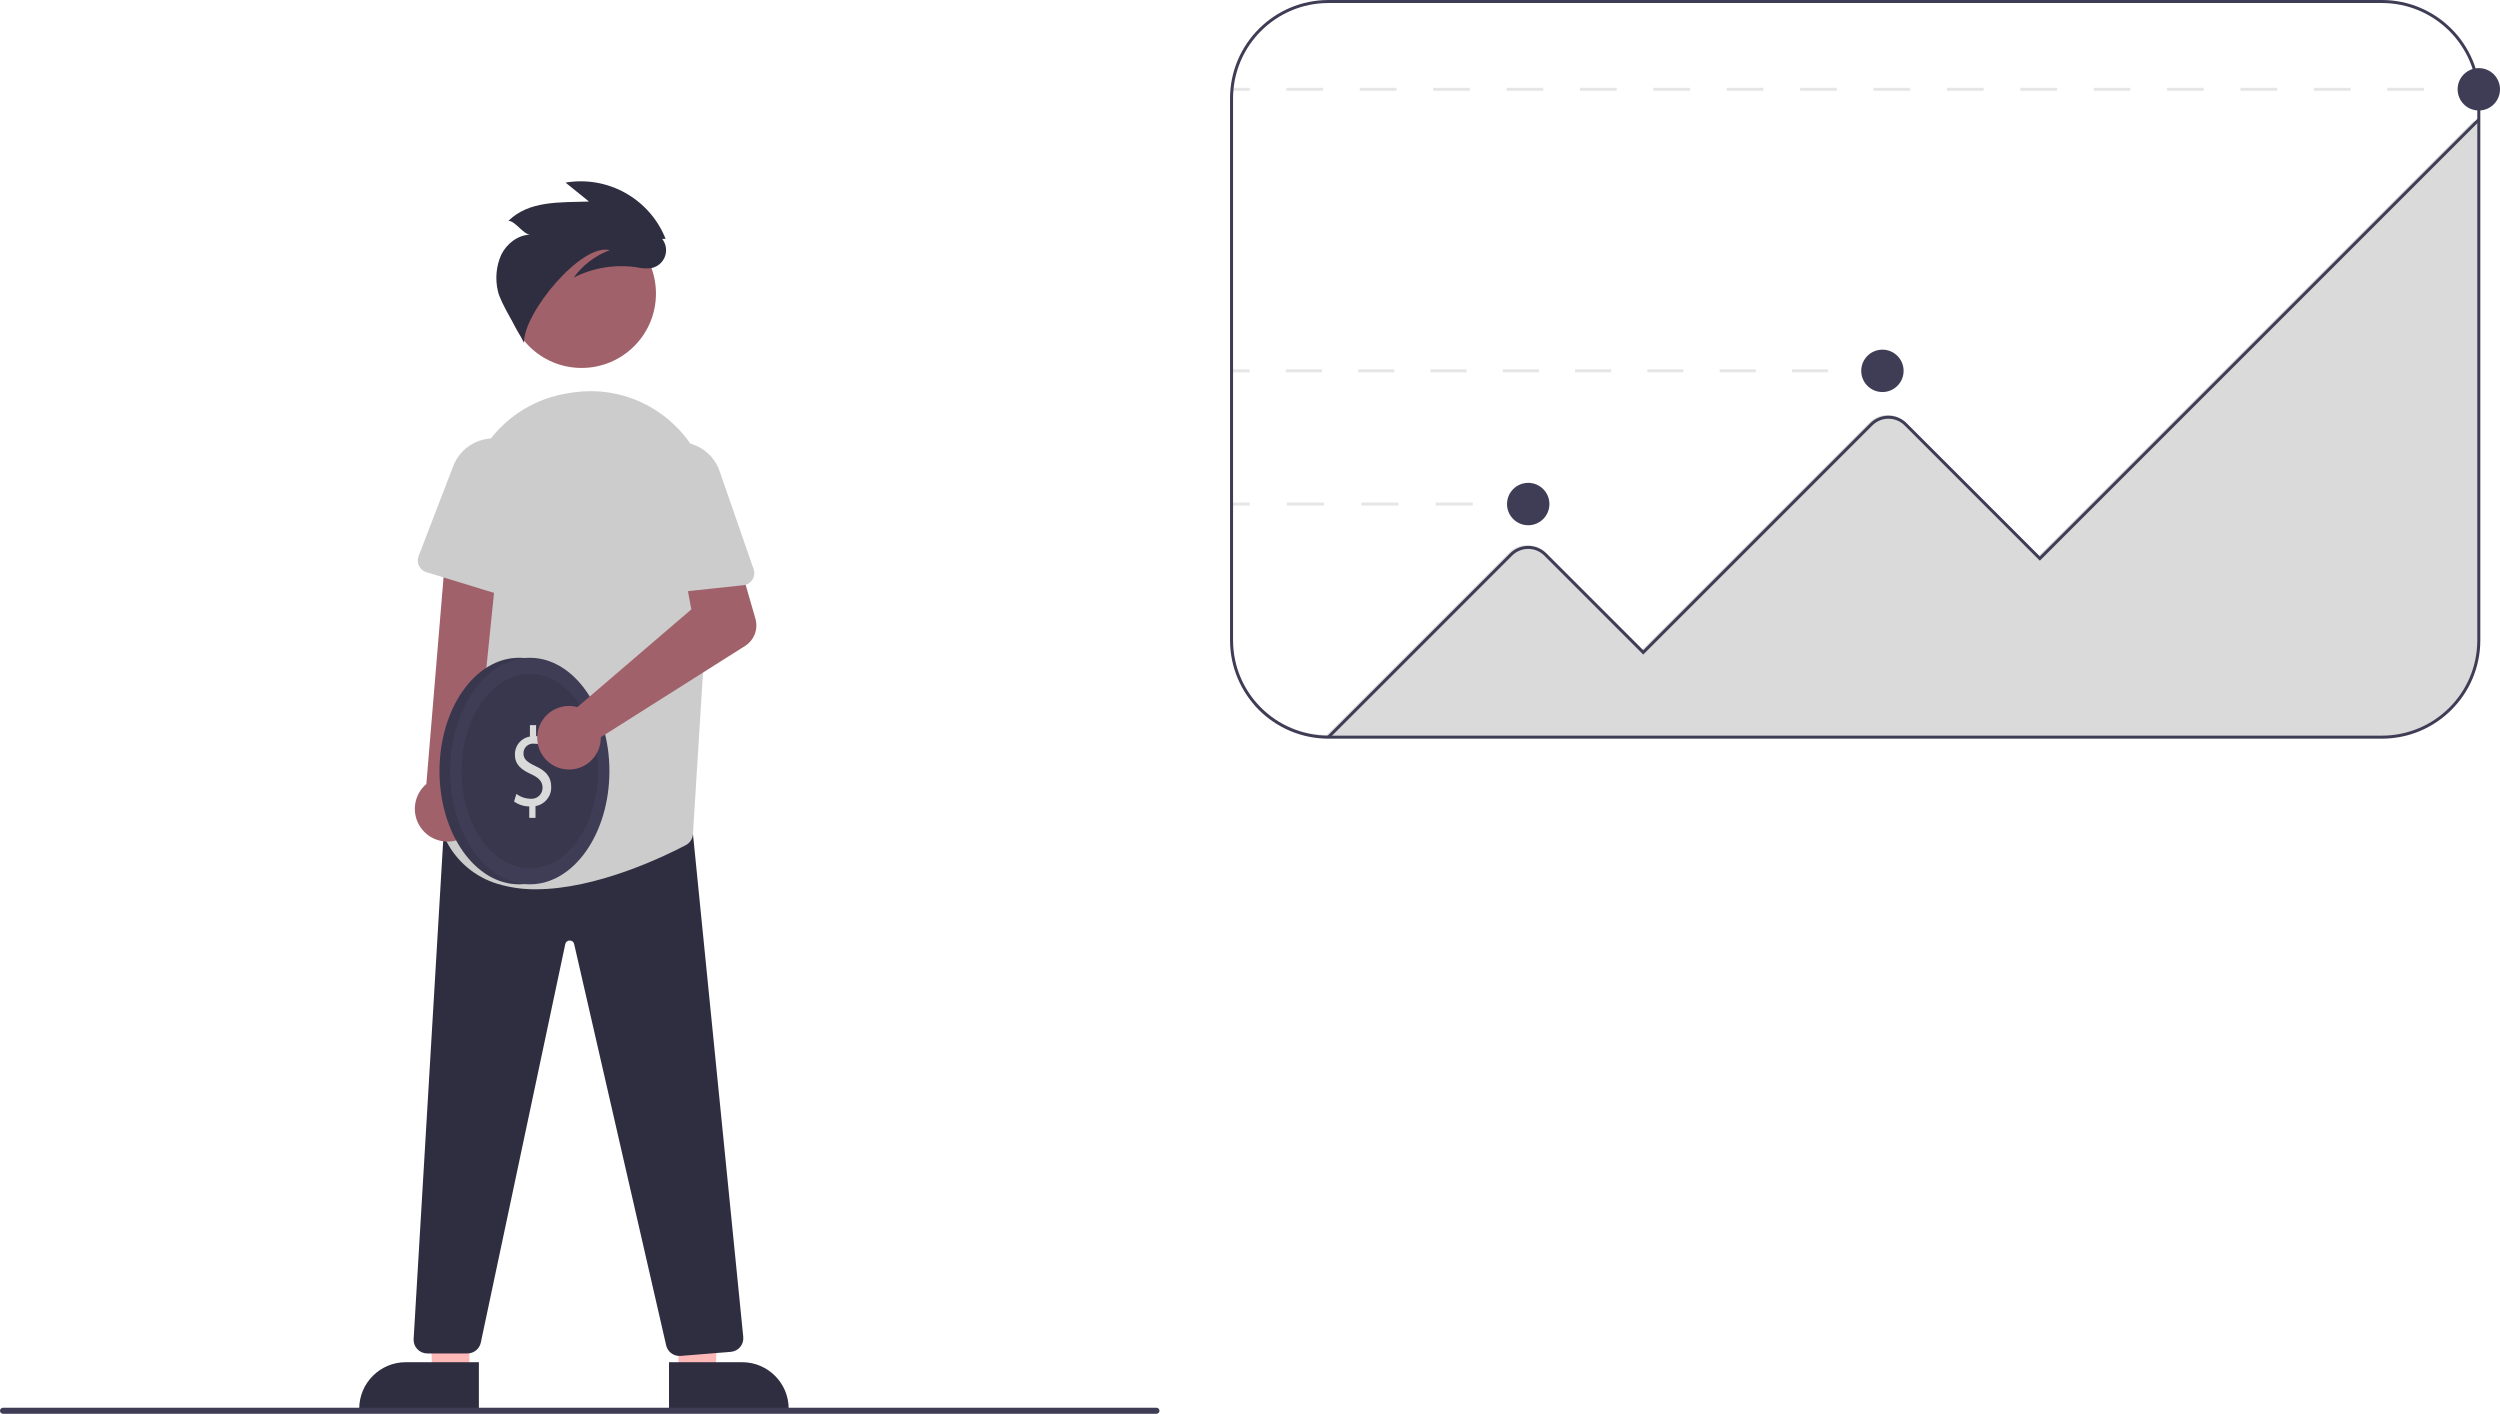
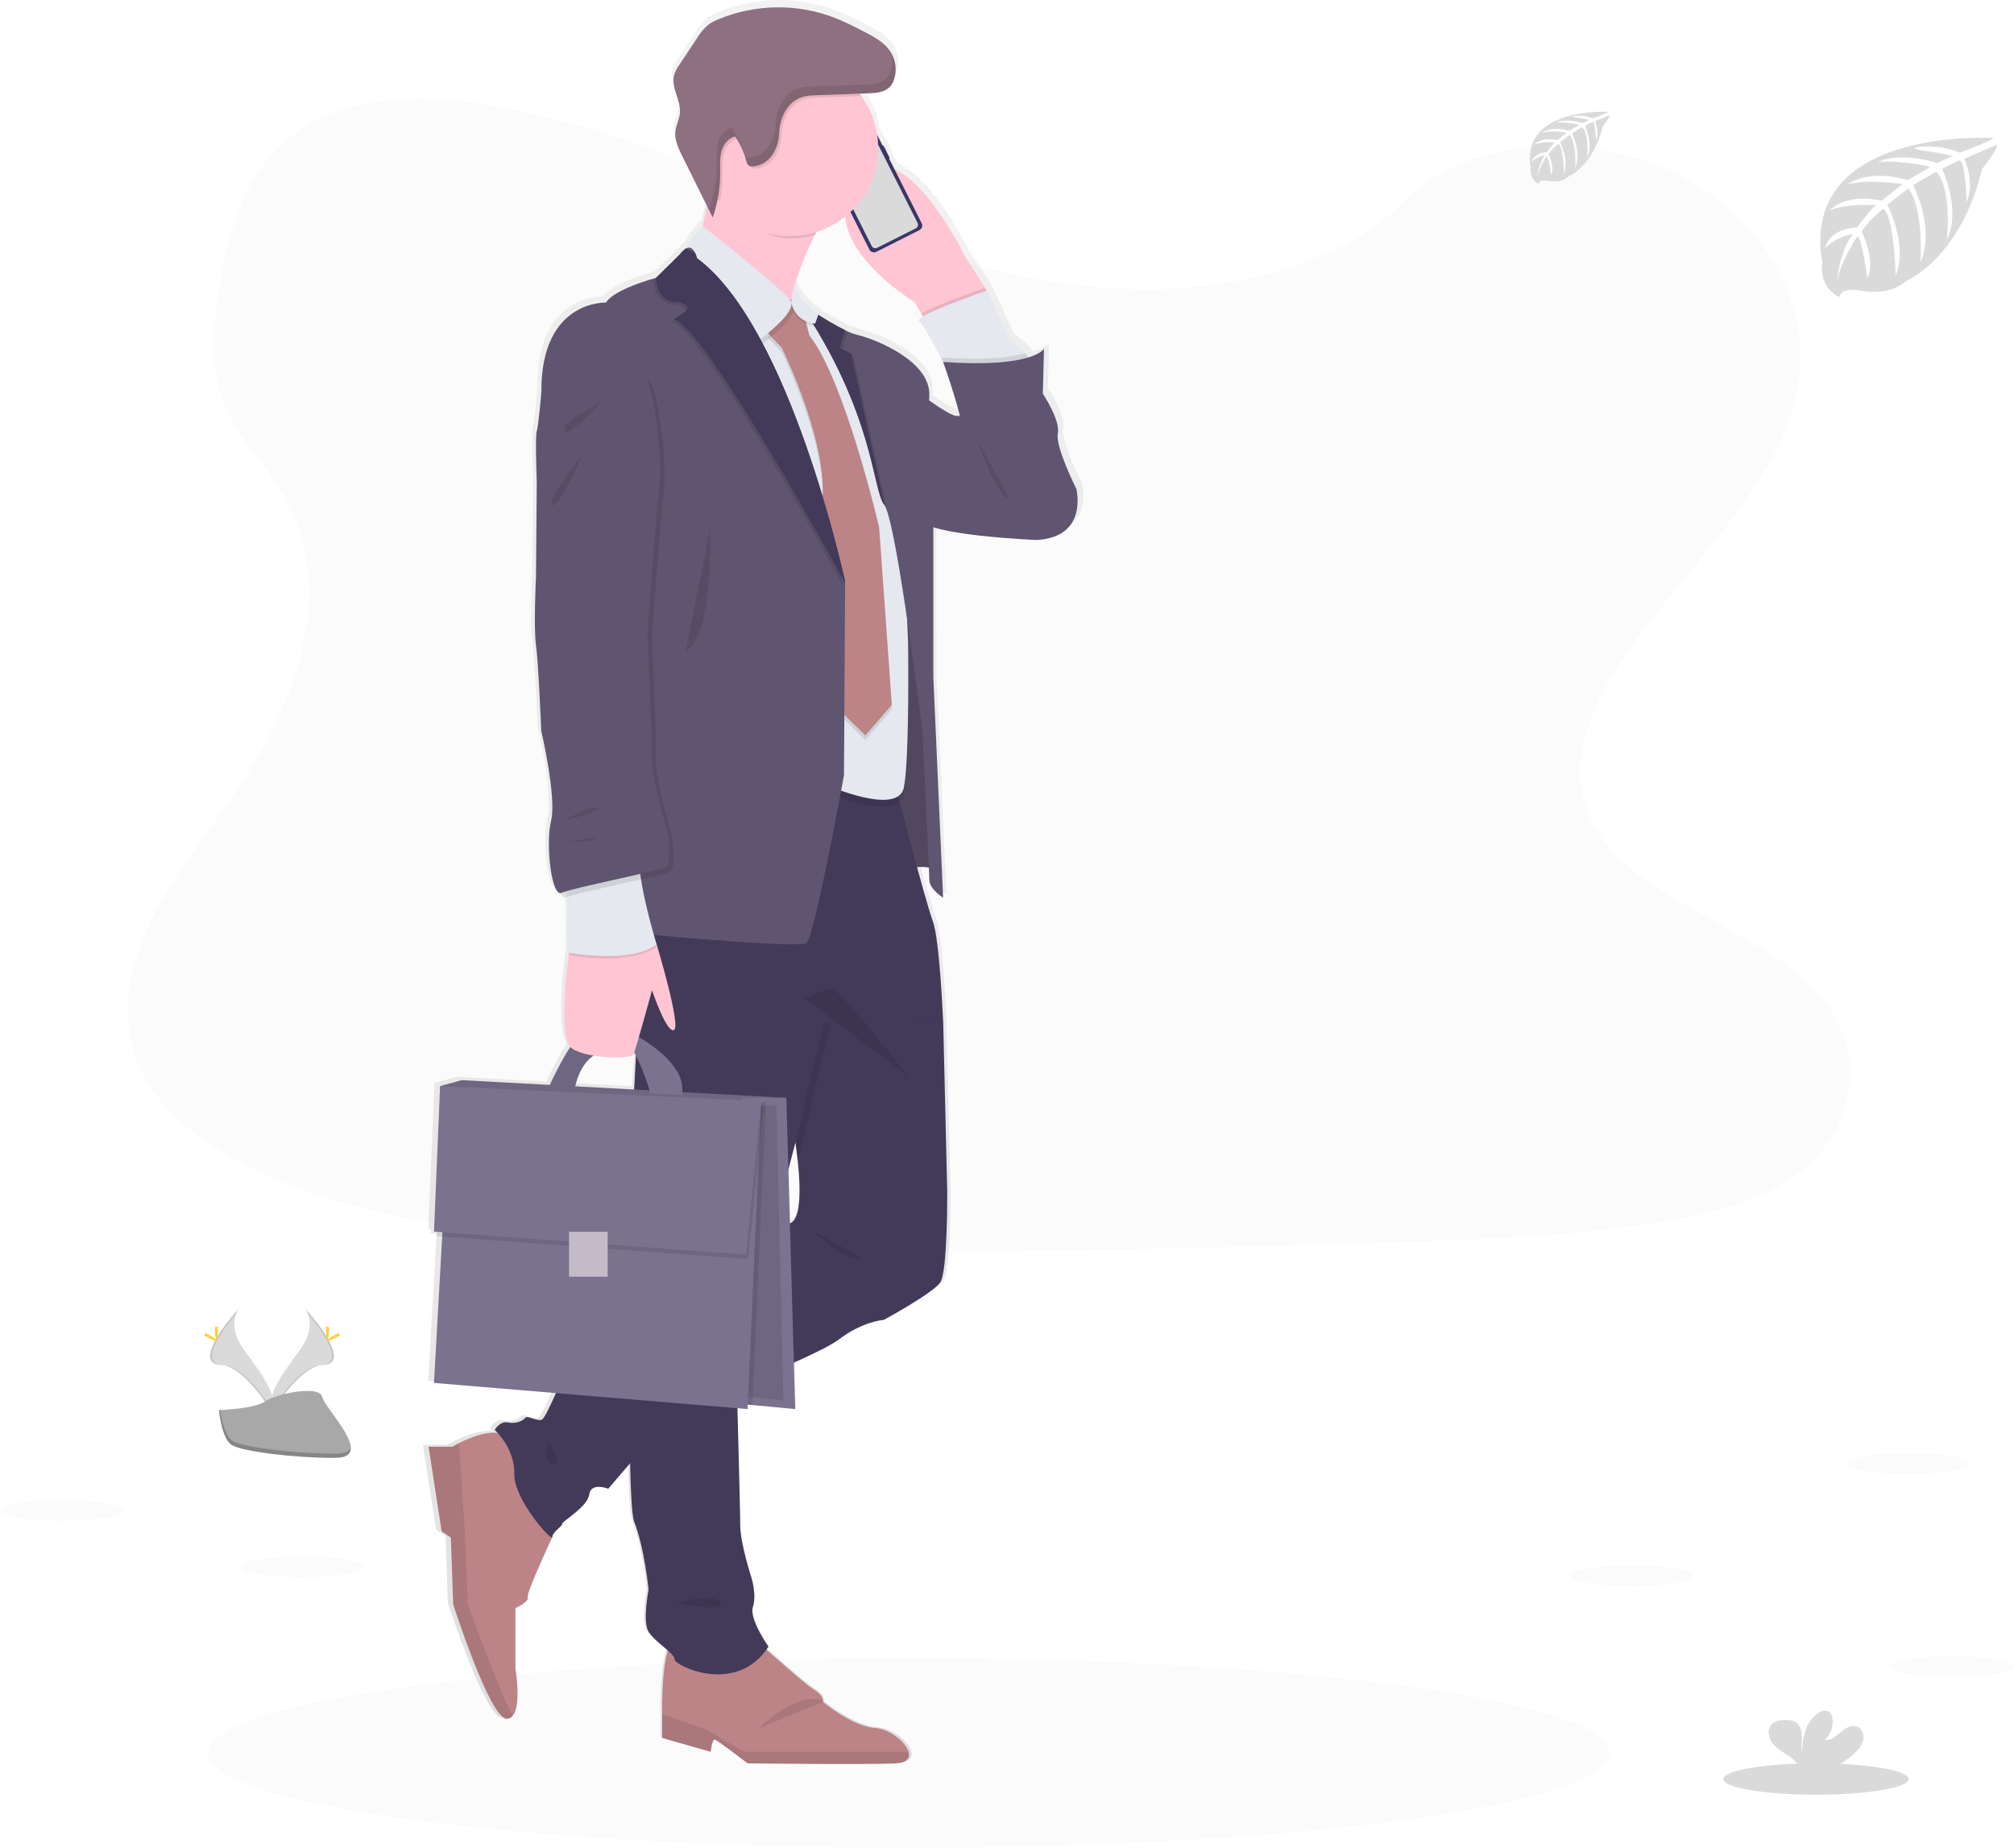
- <svg xmlns="http://www.w3.org/2000/svg" id="e4744e0b-ee3a-4289-b7cd-f5efd80fd01c" data-name="Layer 1" width="825.803" height="467" viewBox="0 0 825.803 467">
-   <polygon points="155.06 453.964 142.8 453.964 140.968 406.676 155.062 406.677 155.06 453.964" fill="#ffb8b8" />
-   <path d="M345.285,682.349l-39.531-.001v-.5a15.386,15.386,0,0,1,15.386-15.386h.001l24.144.001Z" transform="translate(-187.0984 -216.5)" fill="#2f2e41" />
-   <polygon points="224.114 453.964 236.373 453.964 238.206 406.676 224.111 406.677 224.114 453.964" fill="#ffb8b8" />
-   <path d="M408.085,666.462l24.144-.001h.001A15.386,15.386,0,0,1,447.616,681.847v.5l-39.531.001Z" transform="translate(-187.0984 -216.5)" fill="#2f2e41" />
-   <path d="M411.534,664.404a4.52,4.52,0,0,1-4.394-3.522L376.753,528.342a1.457,1.457,0,0,0-1.464-1.174h-.008a1.458,1.458,0,0,0-1.46,1.188L345.917,660.002a4.522,4.522,0,0,1-4.402,3.566H328.222a4.5,4.5,0,0,1-4.492-4.766L333.631,491.948l3.984-1.179.075.001,78.258.685L432.615,658.127a4.498,4.498,0,0,1-4.116,4.922l-16.604,1.341Q411.713,664.404,411.534,664.404Z" transform="translate(-187.0984 -216.5)" fill="#2f2e41" />
-   <circle cx="192.118" cy="96.979" r="24.561" fill="#a0616a" />
-   <path d="M364.17,510.242a42.393,42.393,0,0,1-12.728-1.791,28.097,28.097,0,0,1-17.038-14.375,4.505,4.505,0,0,1-.335-3.354c2.709-9.245,15.799-57.301,7.447-95.503a40.485,40.485,0,0,1,5.755-31.114,39.977,39.977,0,0,1,25.927-17.438l0-.001c1.385-.271,2.778-.492,4.139-.66a39.836,39.836,0,0,1,32.258,10.613,40.82,40.82,0,0,1,12.816,32.36L415.993,491.982a4.46,4.46,0,0,1-2.398,3.703C406.202,499.559,383.995,510.242,364.17,510.242Z" transform="translate(-187.0984 -216.5)" fill="#ccc" />
-   <path d="M339.804,493.329a10.743,10.743,0,0,0,3.842-16.018l8.033-78.54H334.319l-6.384,76.69a10.801,10.801,0,0,0,11.87,17.868Z" transform="translate(-187.0984 -216.5)" fill="#a0616a" />
-   <path d="M352.907,361.588h0a14.229,14.229,0,0,1,11.391,14.942l-2.393,34.243a4,4,0,0,1-5.161,3.546l-28.824-8.824a4,4,0,0,1-2.562-5.261l11.466-29.805A14.229,14.229,0,0,1,352.907,361.588Z" transform="translate(-187.0984 -216.5)" fill="#ccc" />
-   <path d="M406.963,295.4a30.156,30.156,0,0,0-33.053-18.584l7.744,6.258c-9.622.324-19.75-.365-26.619,6.379,2.187-.061,5.054,4.617,7.241,4.557-4.089.081-7.797,2.954-9.603,6.623a18.865,18.865,0,0,0-1.114,11.997c.808,4.009,6.968,13.402,8.626,17.14-.285-9.77,18.949-33.074,28.342-30.642a25.772,25.772,0,0,0-11.9,9.035,34.904,34.904,0,0,1,20.701-3.387,14.65,14.65,0,0,0,4.935.276,6.025,6.025,0,0,0,3.572-9.629Z" transform="translate(-187.0984 -216.5)" fill="#2f2e41" />
-   <path d="M569.098,683.5h-381a1,1,0,0,1,0-2h381a1,1,0,0,1,0,2Z" transform="translate(-187.0984 -216.5)" fill="#3f3d56" />
-   <rect x="812.803" y="29" width="6" height="1" fill="#e6e6e6" />
-   <path d="M987.78,246.5H975.659v-1h12.121Zm-24.242,0H951.417v-1h12.121Zm-24.242,0h-12.121v-1h12.121Zm-24.242,0h-12.121v-1h12.121Zm-24.242,0H878.69v-1h12.121Zm-24.242,0H854.447v-1h12.121Zm-24.242,0H830.205v-1h12.121Zm-24.242,0H805.962v-1h12.121Zm-24.242,0h-12.121v-1H793.841Zm-24.242,0H757.477v-1h12.121Zm-24.242,0H733.235v-1h12.121Zm-24.242,0H708.993v-1h12.121Zm-24.242,0H684.75v-1H696.871Zm-24.242,0H660.508v-1h12.121Zm-24.242,0h-12.121v-1h12.121Zm-24.242,0H612.023v-1H624.144Z" transform="translate(-187.0984 -216.5)" fill="#e6e6e6" />
-   <rect x="406.803" y="29" width="6" height="1" fill="#e6e6e6" />
-   <rect x="615.803" y="122" width="6" height="1" fill="#e6e6e6" />
-   <path d="M790.96,339.5H779.019v-1h11.941Zm-23.882,0H755.137v-1h11.941Zm-23.882,0H731.254v-1h11.941Zm-23.882,0H707.372v-1H719.313Zm-23.882,0h-11.941v-1h11.941Zm-23.883,0H659.607v-1H671.548Zm-23.882,0H635.725v-1H647.666Zm-23.882,0H611.842v-1h11.941Z" transform="translate(-187.0984 -216.5)" fill="#e6e6e6" />
-   <rect x="406.803" y="122" width="6" height="1" fill="#e6e6e6" />
-   <rect x="498.803" y="166" width="6" height="1" fill="#e6e6e6" />
-   <path d="M673.616,383.5H661.33v-1h12.286Zm-24.572,0H636.759v-1H649.044Zm-24.571,0H612.187v-1h12.286Z" transform="translate(-187.0984 -216.5)" fill="#e6e6e6" />
-   <rect x="406.803" y="166" width="6" height="1" fill="#e6e6e6" />
-   <path d="M1006.072,256.51V427.77a32.538,32.538,0,0,1-32.5,32.5h-348a32.395,32.395,0,0,1-24.17-10.8v-1.53a31.408,31.408,0,0,0,23.97,11.33l60.19-60.19a8.498,8.498,0,0,1,12.02,0l31.99,31.98,74.99-74.98a8.498,8.498,0,0,1,12.02,0l43.99,43.98,143.51-143.5.99-.03.46-.01Z" transform="translate(-187.0984 -216.5)" fill="#dadada" />
-   <path d="M973.902,460.5h-348a32.537,32.537,0,0,1-32.5-32.5V249a32.537,32.537,0,0,1,32.5-32.5h348a32.537,32.537,0,0,1,32.5,32.5V428A32.537,32.537,0,0,1,973.902,460.5Zm-348-243a31.536,31.536,0,0,0-31.5,31.5V428a31.536,31.536,0,0,0,31.5,31.5h348a31.536,31.536,0,0,0,31.5-31.5V249a31.536,31.536,0,0,0-31.5-31.5Z" transform="translate(-187.0984 -216.5)" fill="#3f3d56" />
-   <path d="M626.255,460.354l-.707-.707,60.343-60.343a8.509,8.509,0,0,1,12.021,0L729.902,431.293l74.99-74.99a8.509,8.509,0,0,1,12.021,0L860.902,400.293l144.646-144.646.707.707L860.902,401.707,816.205,357.01a7.5,7.5,0,0,0-10.606,0L729.902,432.707,697.205,400.01a7.509,7.509,0,0,0-10.606,0Z" transform="translate(-187.0984 -216.5)" fill="#3f3d56" />
-   <circle cx="504.803" cy="166.5" r="7" fill="#3f3d56" />
-   <circle cx="621.803" cy="122.5" r="7" fill="#3f3d56" />
-   <circle cx="818.803" cy="29.5" r="7" fill="#3f3d56" />
-   <ellipse cx="171.469" cy="254.694" rx="26.29" ry="37.416" fill="#3f3d56" />
-   <ellipse cx="171.469" cy="254.694" rx="26.29" ry="37.416" opacity="0.1" style="isolation:isolate" />
-   <ellipse cx="175.013" cy="254.694" rx="26.29" ry="37.416" fill="#3f3d56" />
-   <ellipse cx="175.013" cy="254.694" rx="22.548" ry="32.091" opacity="0.1" style="isolation:isolate" />
-   <path d="M361.917,486.652v-3.767a8.747,8.747,0,0,1-5.023-1.641l.788-2.499a8.03,8.03,0,0,0,4.728,1.604,3.621,3.621,0,0,0,3.907-3.655c0-2.051-1.28-3.319-3.71-4.438-3.349-1.492-5.417-3.208-5.417-6.452a5.864,5.864,0,0,1,4.958-6.005v-3.767h2.036v3.618a7.988,7.988,0,0,1,4.268,1.305l-.821,2.462a7.255,7.255,0,0,0-4.137-1.268,3.152,3.152,0,0,0-3.48,3.208c0,1.939,1.215,2.909,4.071,4.252,3.382,1.566,5.089,3.506,5.089,6.825a6.242,6.242,0,0,1-5.188,6.34v3.879Z" transform="translate(-187.0984 -216.5)" fill="#dadada" />
-   <path d="M376.185,449.759a10.526,10.526,0,0,1,1.626.319l37.646-32.284-2.201-11.845,17.443-5.658,5.934,20.591a8,8,0,0,1-3.409,8.975l-47.677,30.17a10.497,10.497,0,1,1-9.361-10.269Z" transform="translate(-187.0984 -216.5)" fill="#a0616a" />
-   <path d="M408.44,362.821l0,0a14.229,14.229,0,0,1,16.345,9.266l11.251,32.43a4,4,0,0,1-3.353,5.288l-29.973,3.209a4,4,0,0,1-4.423-3.832l-1.164-31.913A14.229,14.229,0,0,1,408.44,362.821Z" transform="translate(-187.0984 -216.5)" fill="#ccc" />
+ <svg xmlns="http://www.w3.org/2000/svg" id="6968ac48-3a8f-41ea-a7fd-90e9ec00ee17" data-name="Layer 1" width="873.53" height="801.44" viewBox="0 0 873.53 801.44">
+   <defs>
+     <linearGradient id="70ce31e8-5126-44c6-9ded-adf44b0dced1" x1="489.88" y1="814.11" x2="489.88" y2="49.28" gradientUnits="userSpaceOnUse">
+       <stop offset="0" stop-color="gray" stop-opacity="0.25" />
+       <stop offset="0.54" stop-color="gray" stop-opacity="0.12" />
+       <stop offset="1" stop-color="gray" stop-opacity="0.1" />
+     </linearGradient>
+   </defs>
+   <path d="M652.59,174.63c-47.88-1.66-93.48-17.11-137-34S428.89,105,382.16,96c-30.06-5.76-64.43-6.58-88.65,9.53-23.3,15.51-30.84,42.28-34.88,67.12-3,18.69-4.84,38.36,3.51,55.85,5.79,12.15,16.08,22.36,23.19,34,24.76,40.48,7.26,90.4-19.57,129.93-12.58,18.54-27.18,36.23-36.89,56s-14.21,42.35-5.71,62.49c8.42,20,28.49,34.94,50.23,45.49,44.16,21.41,96.19,27.54,146.93,31,112.32,7.68,225.23,4.36,337.85,1,41.67-1.24,83.53-2.49,124.53-8.93,22.77-3.58,46.28-9.26,62.81-23,21-17.41,26.18-46.88,12.12-68.71-23.59-36.61-88.79-45.71-105.28-85-9.07-21.63.25-45.72,13.43-65.77,28.29-43,75.7-80.78,78.2-130,1.72-33.77-21.08-67.6-56.32-83.59-36.94-16.75-88.17-14.64-115.42,13.09C744.18,165.12,694.86,176.1,652.59,174.63Z" transform="translate(-163.24 -49.28)" fill="#dadada" opacity="0.1" />
+   <ellipse cx="394.25" cy="760.32" rx="303.97" ry="41.12" fill="#dadada" opacity="0.1" />
+   <path d="M632.51,258.88s-9.41-18.57-8.14-24.09-6.62-17.31-6.62-17.31l.51-19.56s-1.09,2-6.77,3.75c-.48-.63-1-1.25-1.54-1.84a40.32,40.32,0,0,0-6.82-5.69l-10-21.58-9.67-14.81s-15.25-31-31-37.84l-2.48-4.85a.38.38,0,0,0,.15-.49l-2.52-4.93a.39.39,0,0,0-.49-.18l-2.41-4.72a37.91,37.91,0,0,0-7-16.89c-.25-.35-.52-.67-.78-1l3.92-.14c3.44-.13,7.28-.43,9.59-3a8.77,8.77,0,0,0,1.79-3.3,14,14,0,0,0,.58-2.93c0-.15,0-.3,0-.44q0-.51,0-1c0-.27,0-.53,0-.8s0-.43,0-.64-.11-.69-.17-1c0-.13,0-.26-.08-.39a11.66,11.66,0,0,0-.31-1.16,1.55,1.55,0,0,1-.07-.23c-.14-.4-.29-.8-.46-1.19a1.11,1.11,0,0,1-.07-.16c-.18-.39-.38-.77-.59-1.14l-.06-.12v0a4,4,0,0,0-.25-.45c-2.71-4.26-7.47-6.75-12-9a138.69,138.69,0,0,0-13-6,70,70,0,0,0-51,.72,20.19,20.19,0,0,0-4.54,2.42,23.46,23.46,0,0,0-4.95,5.82l-7.75,11.45A16.18,16.18,0,0,0,455,78.79c-1.45,5.44,3.1,10.89,2.59,16.5-.26,2.79-1.76,5.35-2.05,8.14-.37,3.6,1.3,7.07,2.93,10.32l11.09,22c-.59,2.89-1.24,5.85-1.95,8.71h0c-5.11,5.28-6.83,8.16-7.3,9.72l-.15.08h0a9,9,0,0,0-2.56,2.5L447.06,167s-18.32,4.76-22.13,10.79c0,0-28.75-1.26-28.5,38.89,0,0-1.27,15.06-2,17.07s0,22.33,0,22.33l-.34,41.16s-1.1,21.83,0,29.61,2.37,37.39,2.37,37.39,6.87,28.86,4.33,39.15c-2.44,9.85,0,31.39,4,31.48.76,1.57,1.63,2.34,2.58,1.9a11,11,0,0,1,1.27-.46V460.9s-4.95,34.45.6,41c-3.68,5.24-8,14.18-9.1,16.53l-38.9-2.09-4.95,1.39h0L351.75,519,349,582.27l1.1.08-.08,1.93,2.6.19L349,648.19l53.85,4.43c-2.37,5.31-5.12,11-6.19,11.55-2,1-6.36-2-7.38-.76s-4.07,2.76-7.63,2-5.85,3.26-5.85,3.26.52.46,1.3,1.31c-5.78-.7-13.09,2.4-17.06,4.4-1.78.9-2.89,1.57-2.89,1.57H346.65l5.77,36.81,4.07,2.78,1,29s16.28,50.19,23.74,49.86a3.37,3.37,0,0,0,2.51-1.26c4-4.62,1.23-20.49,1.23-20.49V746.23s6.1-2.68,5.42-4.69,9.84-24,10.78-26a.17.17,0,0,0,.08-.16c0-2.26,4.58-4.77,4.32-5.77s11.2-7.28,12-12.8,8.39-2.51,8.39-2.51l9.66-11.1c.29,13.53.84,23,1.79,25.4,4.58,11.55,6.36,29.62,6.36,29.62s-2.8,13.8,0,18.32c1.72,2.76,5.72,5.72,8.5,8.17-2.89,8.76-2.48,27.38-2.48,27.38v10.7l21.37,6s.67-5.35,1.69-5.35,14.59,10.37,14.59,10.37,52.24.67,65.46,0c5-.25,6.36-2.4,5.59-5-1.27-4.33-8.4-9.94-14.74-10.37-10.18-.67-23.07-11.37-23.07-11.37s1-2.35-4.41-5.69c-3.74-2.3-14.09-11.61-20.49-17.06.3-.41.61-.82.9-1.26,0,0-8.65-12-6.86-17.32s-.77-13-.77-13-4.83-14.81-4.83-22.34c0-4.77-.72-31.9-1.24-51.14l4.46.37.09-1.92,2,.18,18.91,1.74-.58-20.21c9.11-4,16.69-7.71,19.83-10.08,10.68-8,19.84-8.53,19.84-8.53s21.62-11.54,24.93-16.31,3-39.4,3-39.4l-1.78-74.22v-.06s-1.52-35.88-4.58-43.66c-1.12-2.88-3.89-12.48-6.92-23.44a18.11,18.11,0,0,1,5.22.22c.11,2.68.18,4.52.18,5.15,0,4.26,6.1,7.88,6.1,7.88l-4.32-96V275.66c13.32,4.24,45.53,5.56,45.53,5.56C638.1,280,632.51,258.88,632.51,258.88ZM506.87,176.4l-.07,0a66.59,66.59,0,0,1,1.85-7.45ZM419.45,505.67c7.89,1.3,17,.92,17.69-.61.07-.15.16-.42.28-.77.25.44.49.89.74,1.35l-.77,14.48v.33l-26-1.4C413.21,511.3,416.65,507.52,419.45,505.67Zm86.67,73.06-.67-23.45c1.16-4.32,2.2-8.24,3.09-11.6.4,2.79.74,5.36,1,7.73C512,573.66,508.37,578,506.12,578.73Zm74-351.58c-1.49.57-7.16-3-12.54-6.7,0-.68.05-1.35.08-2,.76-15.31-24.17-24.84-31.8-26.6a27.41,27.41,0,0,1-5.36-2,125,125,0,0,1-11.84-6.69l.1-.29s-9.84-6.23-10.05-14a132.92,132.92,0,0,1,8.46-20.53c.19-.39.4-.8.6-1.19a39.25,39.25,0,0,0,12.8-6.78c1.53,20,30.47,37.21,30.47,37.21l3.09,5,.73,1.18c-1.56.92-2.31,1.66-1.78,2.09,2.2,1.76,7.52,11.72,9.72,15.93a.06.06,0,0,0,0,0c.6,1.14,1,1.85,1,1.85s4.73,12.87,7.44,23.64A2,2,0,0,0,580.1,227.15Z" transform="translate(-163.24 -49.28)" fill="url(#70ce31e8-5126-44c6-9ded-adf44b0dced1)" />
+   <path d="M591.3,175.28l-.34.45-1.16,1.55L567.55,193l-4.72-7.76-3-5S515.48,153.64,534.55,128s47.25,32.5,47.25,32.5Z" transform="translate(-163.24 -49.28)" fill="#ffc5d3" />
+   <rect x="547.05" y="112.1" width="0.76" height="6.26" rx="0.38" ry="0.38" transform="translate(-156.55 209.3) rotate(-26.73)" fill="#3a3768" />
+   <rect x="521.39" y="119.37" width="0.43" height="2.06" rx="0.21" ry="0.21" transform="translate(-161.64 198.23) rotate(-26.73)" fill="#3a3768" />
+   <rect x="523.41" y="122.65" width="0.48" height="3.59" rx="0.24" ry="0.24" transform="translate(-163.24 199.58) rotate(-26.73)" fill="#3a3768" />
+   <rect x="525.6" y="126.97" width="0.46" height="3.62" rx="0.23" ry="0.23" transform="translate(-164.96 201.03) rotate(-26.73)" fill="#3a3768" />
+   <rect x="528.35" y="104.91" width="25.4" height="51.62" rx="2.24" ry="2.24" transform="translate(-164.21 208.08) rotate(-26.73)" fill="#3a3768" />
+   <path d="M536.4,105.67a.9.9,0,0,0-.4,1.22l.08.17a.91.91,0,0,1-.4,1.23l-9.62,4.84a.9.9,0,0,1-1.22-.4l-.09-.17a.91.91,0,0,0-1.22-.41l-1.87.95a1.72,1.72,0,0,0-.77,2.33L541.33,156a1.75,1.75,0,0,0,2.34.77l16.78-8.45a1.75,1.75,0,0,0,.77-2.34l-20.45-40.59a1.74,1.74,0,0,0-2.34-.77Z" transform="translate(-163.24 -49.28)" fill="#dadada" />
+   <rect x="527.92" y="109.31" width="3.55" height="0.72" rx="0.36" ry="0.36" transform="translate(-155.95 200.72) rotate(-26.73)" fill="#e6e8ec" />
+   <circle cx="368.88" cy="59.17" r="0.41" fill="#e6e8ec" />
+   <path d="M550.8,261.28,544.55,429s21-7,24.25-1.75-3.5-84-3.5-84Z" transform="translate(-163.24 -49.28)" fill="#5f5570" />
+   <path d="M550.8,261.28,544.55,429s21-7,24.25-1.75-3.5-84-3.5-84Z" transform="translate(-163.24 -49.28)" opacity="0.15" />
+   <path d="M551.8,814.11c-13,.67-64.33,0-64.33,0s-13.34-10.33-14.34-10.33-1.66,5.33-1.66,5.33l-21-6V792.45s-.67-30.35,5.66-31.67,34.34,0,34.34,0c1-.33,20,17.67,25.33,21s4.33,5.67,4.33,5.67,12.67,10.66,22.67,11.33c6.23.42,13.24,6,14.49,10.33C558.05,811.72,556.7,813.86,551.8,814.11Z" transform="translate(-163.24 -49.28)" fill="#bc8487" />
+   <path d="M551.8,814.11c-13,.67-64.33,0-64.33,0s-13.34-10.33-14.34-10.33-1.66,5.33-1.66,5.33l-21-6V792.66l19.66,7.12,15.67,9.33h71.49C558.05,811.72,556.7,813.86,551.8,814.11Z" transform="translate(-163.24 -49.28)" opacity="0.1" />
+   <path d="M493.43,798.45s16-15.33,26.7-11" transform="translate(-163.24 -49.28)" stroke="#000" stroke-miterlimit="10" opacity="0.1" />
+   <path d="M392.13,742.11c.67,2-5.33,4.67-5.33,4.67v26.33s2.72,15.81-1.21,20.42a3.29,3.29,0,0,1-2.46,1.25c-7.33.33-23.33-49.67-23.33-49.67l-1-28.89-4-2.77-5.67-36.67h10.34s1.09-.67,2.84-1.57c5-2.55,15.47-7,21.16-2.76L402.8,716S391.47,740.11,392.13,742.11Z" transform="translate(-163.24 -49.28)" fill="#bc8487" />
+   <path d="M385.59,793.53a3.29,3.29,0,0,1-2.46,1.25c-7.33.33-23.33-49.67-23.33-49.67l-1-28.89-4-2.77-5.67-36.67h10.34s1.09-.67,2.84-1.57l2.49,37.57,1.33,32.33S378.69,780.31,385.59,793.53Z" transform="translate(-163.24 -49.28)" opacity="0.1" />
+   <path d="M571.05,605.53c-3.25,4.75-24.5,16.25-24.5,16.25s-9,.5-19.5,8.5c-5.43,4.14-24.3,12.35-41.25,19.32-15.83,6.51-30,11.93-30,11.93l-16.32,19L427.05,695s-7.5-3-8.25,2.5-12,11.75-11.75,12.75-4.25,3.5-4.25,5.75-16.75-16.25-16.5-27.5-8.5-19-8.5-19,2.25-4,5.75-3.25,6.5-.75,7.5-2,5.25,1.75,7.25.75,10-20.75,10-20.75l31.17-20.91,62-41.56,2.86-1.92s8.25,3.78,4.9-27.19c-.65-6-1.74-13.29-3.4-22.17-10.25-54.75,26.5-61,26.5-61l32.25,10.75,7.75,12v.06l1.75,73.94S574.3,600.78,571.05,605.53Z" transform="translate(-163.24 -49.28)" fill="#433a59" />
+   <path d="M485.55,640.53s.1,3.55.25,9.07c-15.83,6.51-30,11.93-30,11.93l-16.32,19c-.27-15.75-.21-36.21,0-57.18l62-41.56C493.81,610.22,485.55,640.53,485.55,640.53Z" transform="translate(-163.24 -49.28)" opacity="0.1" />
+   <path d="M572.3,492.28v.06l-48.5.94s-8.5,33.25-9.75,40.25c-.31,1.72-2.19,9.07-4.85,19.17-.65-6-1.74-13.29-3.4-22.17-10.25-54.75,26.5-61,26.5-61l32.25,10.75Z" transform="translate(-163.24 -49.28)" opacity="0.1" />
+   <path d="M444.55,401.53l-6.25,120s-4.5,176.25,0,187.75,6.25,29.5,6.25,29.5-2.75,13.75,0,18.25,11.5,9.5,11.25,12,26.75,16,40.75-5.5c0,0-8.5-12-6.75-17.25s-.75-13-.75-13S484.3,718.53,484.3,711s-1.75-70.5-1.75-70.5,27.25-100,28.5-107,9.75-40.25,9.75-40.25l51.5-1s-1.5-35.75-4.5-43.5-17.75-64.5-17.75-64.5Z" transform="translate(-163.24 -49.28)" fill="#433a59" />
+   <polygon points="195.36 469.89 190.89 471.17 190.71 475.59 324.73 477.32 324.73 475.58 195.36 469.89" fill="#7b728f" />
+   <path d="M516.68,151.15c-19.5,39.55-7.39,47.82-5.46,48.84-4.13-1.92-57.81-27.14-50.75-33.54,4.59-4.17,8.52-22.31,10.83-35.31,1.37-7.76,2.17-13.69,2.17-13.69l56.33,10.33C524.34,136.58,520,144.33,516.68,151.15Z" transform="translate(-163.24 -49.28)" fill="#ffc5d3" />
+   <path d="M591,175.73l-1.16,1.55L567.55,193l-4.72-7.76c6.87-4,27.47-11,27.47-11Z" transform="translate(-163.24 -49.28)" opacity="0.1" />
+   <path d="M611.55,211.78c-2,7-35.75,0-35.75,0l-3.5-5.5s-.35-.7-.94-1.84a.06.06,0,0,1,0,0c-2.16-4.19-7.39-14.11-9.55-15.87-2.75-2.25,29.5-13.25,29.5-13.25l9.88,21.5a39.82,39.82,0,0,1,6.7,5.67C610.39,205.2,612.46,208.59,611.55,211.78Z" transform="translate(-163.24 -49.28)" fill="#e5e8ef" />
+   <path d="M555.55,215s20,15.78,23,14.64,51.5,31.61,51.5,31.61,5.5,21-17.25,22.25c0,0-48.25-2-50.25-9S555.55,215,555.55,215Z" transform="translate(-163.24 -49.28)" fill="#5f5570" />
+   <path d="M501.05,183.28l-21.75,22.5,30.5,194,12-7s31,13.75,33.5,1,1.81-63,1.81-63L553.05,240s-14.25-31.75-14.25-32.75-20.55-16.5-20.55-16.5l-9.7-7.5Z" transform="translate(-163.24 -49.28)" opacity="0.1" />
+   <path d="M501.05,180.28l-21.75,22.5,30.5,194,12-7s31,13.75,33.5,1,1.81-63,1.81-63L553.05,237s-14.25-31.75-14.25-32.75-20.55-16.5-20.55-16.5l-9.7-7.5Z" transform="translate(-163.24 -49.28)" fill="#e5e8ef" />
+   <path d="M502.3,183.53l-6,12.25,6,6.33s21.5,43.42,17.25,69.17l4.5,84.75,14.5,14.25L550.05,357l-5.5-77s-14.75-63.5-30.25-83.25l-4.5-17.5Z" transform="translate(-163.24 -49.28)" opacity="0.1" />
+   <path d="M502.3,181.53l-6,12.25,6,6.33s21.5,43.42,17.25,69.17l4.5,84.75,14.5,14.25L550.05,355l-5.5-77s-14.75-63.5-30.25-83.25l-4.5-17.5Z" transform="translate(-163.24 -49.28)" fill="#bc8487" />
+   <path d="M529.8,127.78c-5.46,8.8-9.76,16.55-13.12,23.37a38.45,38.45,0,0,1-10.9,1.57c-12.36,0-19.48-8.55-26.48-17.63-1.6-2.06-6.86-1.58-8-4,1.37-7.76,2.17-13.69,2.17-13.69Z" transform="translate(-163.24 -49.28)" opacity="0.1" />
+   <path d="M544.11,113.38a38.33,38.33,0,1,1-7.29-22.49A38.33,38.33,0,0,1,544.11,113.38Z" transform="translate(-163.24 -49.28)" fill="#ffc5d3" />
+   <path d="M493.55,198.78l-31.5-38s-2.91-1.17,6.92-11.46c0,0,36.1,28.14,38.34,32.92S493.55,198.78,493.55,198.78Z" transform="translate(-163.24 -49.28)" opacity="0.1" />
+   <path d="M492.55,196.78l-31.5-38s-2.91-1.17,6.92-11.46c0,0,36.1,28.14,38.34,32.92S492.55,196.78,492.55,196.78Z" transform="translate(-163.24 -49.28)" fill="#e5e8ef" />
+   <path d="M572.3,438.63s-6-3.6-6-7.85-3-64.25-3-64.25-4.4-35.81-9-64.27v0c-2.7-16.77-5.47-31-7.43-33.82l-.08-.12c-5.25-6.75-4.25-39.75-37-88,.44.3,11.73,8.22,20,12.2a27.42,27.42,0,0,0,5.27,2c7.5,1.75,32,11.25,31.25,26.5s1.75,50.25,1.75,50.25V343Z" transform="translate(-163.24 -49.28)" fill="#5f5570" />
+   <path d="M611.55,211.78c-2,7-35.75,0-35.75,0l-3.5-5.5s-.35-.7-.94-1.84a.06.06,0,0,1,0,0,.67.67,0,0,1-.05-.12c19.61,1.37,30.54-.06,36.58-1.83C610.39,205.2,612.46,208.59,611.55,211.78Z" transform="translate(-163.24 -49.28)" opacity="0.1" />
+   <path d="M572.3,206.28s10.5,29,9,36.25,24.25,35.75,24.25,35.75l24.5-17s-9.25-18.5-8-24-6.5-17.25-6.5-17.25l.5-19.48S611.55,209,572.3,206.28Z" transform="translate(-163.24 -49.28)" fill="#5f5570" />
+   <path d="M536.82,90.89l-19,.72a21.16,21.16,0,0,0-5.5.69c-6.79,2.09-9.92,9.31-10.17,15.8s-4,13.76-11.27,14.33a2.81,2.81,0,0,1-2.07-.46,3.42,3.42,0,0,1-.88-1.77,38.7,38.7,0,0,0-4.78-10.68c-3,.54-5.22,3.39-6,6.37s-.57,6.12-.56,9.21a59.61,59.61,0,0,1-1.13,11.69,38.33,38.33,0,1,1,61.39-45.9Z" transform="translate(-163.24 -49.28)" opacity="0.1" />
+   <path d="M511.33,91.3a21.16,21.16,0,0,1,5.5-.69l23.07-.86c3.38-.13,7.15-.43,9.42-2.94a8.81,8.81,0,0,0,1.76-3.29,14.2,14.2,0,0,0-1.49-11.63c-2.67-4.25-7.35-6.72-11.81-9a137.23,137.23,0,0,0-12.77-6,68,68,0,0,0-50.1.72A20.22,20.22,0,0,0,470.45,60a23.05,23.05,0,0,0-4.86,5.8L458,77.24a15.75,15.75,0,0,0-2.39,4.62c-1.43,5.43,3,10.86,2.54,16.45-.26,2.78-1.73,5.33-2,8.11-.36,3.59,1.28,7,2.89,10.27l13.34,26.91a59.62,59.62,0,0,0,3.23-19.5c0-3.09-.26-6.23.56-9.21s3-5.83,6-6.37a38.57,38.57,0,0,1,4.79,10.68,3.38,3.38,0,0,0,.88,1.77,2.8,2.8,0,0,0,2.07.46c7.31-.57,11-7.77,11.27-14.33S504.54,93.39,511.33,91.3Z" transform="translate(-163.24 -49.28)" fill="#8f7080" />
+   <polygon points="190.89 471.17 200.23 468.5 341.06 476.17 325.56 478.17 190.89 471.17" fill="#7b728f" />
+   <polygon points="190.89 471.17 200.23 468.5 341.06 476.17 325.56 478.17 190.89 471.17" opacity="0.1" />
+   <polygon points="344.89 611.17 326.31 609.44 319.79 608.84 319.79 505.5 321.51 481.51 321.89 476.17 341.06 476.17 344.89 611.17" fill="#7b728f" />
+   <polygon points="339.81 607.5 324.99 605.86 319.79 605.29 319.79 507.31 321.16 484.57 321.46 479.5 336.75 479.5 339.81 607.5" opacity="0.1" />
+   <path d="M401.42,520.45s9.25-20.29,13.13-20.92,11,0,11,0l-.63,5.88s-9.5.75-12.5,16.62Z" transform="translate(-163.24 -49.28)" fill="#7b728f" />
+   <path d="M401.42,520.45s9.25-20.29,13.13-20.92,11,0,11,0l-.63,5.88s-9.5.75-12.5,16.62Z" transform="translate(-163.24 -49.28)" opacity="0.1" />
+   <path d="M437.3,497.41s24.87,12.37,21.62,26.87l-13.5-.75s-6.5-21.62-11.62-22.75S437.3,497.41,437.3,497.41Z" transform="translate(-163.24 -49.28)" fill="#7b728f" />
+   <path d="M529.8,301.53v.73l-.5,83.27s-12.75,70-16.25,72.75-80.25-4.75-80.25-4.75L398.05,219.28c-.25-40,28-38.75,28-38.75,3.75-6,21.75-10.75,21.75-10.75l10-9.75.32-.45a8.89,8.89,0,0,1,2.52-2.49h0c2.06-1.19,3.37.38,4.12,1.93a11.63,11.63,0,0,1,.78,2.27C506.05,191,529.8,301.53,529.8,301.53Z" transform="translate(-163.24 -49.28)" fill="#5f5570" />
+   <path d="M528.8,302.53v.73c-12.57-23-61-110.14-74.25-114.48l5.1-3.5s3.4-2-2.85-4c0,0-9.75,1.25-10-10.5l10.32-10.2,2.52-2.49h0l4.12,1.93a11.63,11.63,0,0,1,.78,2.27C505.05,192,528.8,302.53,528.8,302.53Z" transform="translate(-163.24 -49.28)" opacity="0.1" />
+   <path d="M529.8,301.53v.73c-12.57-23-61-110.14-74.25-114.48l5.1-3.5s3.4-2-2.85-4c0,0-9.75,1.25-10-10.5l10.32-10.2,2.52-2.49h0l4.12,1.93a11.63,11.63,0,0,1,.78,2.27C506.05,191,529.8,301.53,529.8,301.53Z" transform="translate(-163.24 -49.28)" fill="#433a59" />
+   <path d="M547.88,269.4l-.08-.12c-5.25-6.75-4.25-39.75-37-88,.44.3,11.73,8.22,20,12.2l-2.31,7.62,5,2.67Z" transform="translate(-163.24 -49.28)" opacity="0.1" />
+   <path d="M546.88,268.4l-.08-.12c-5.25-6.75-4.25-39.75-37-88,.44.3,11.73,8.22,20,12.2l-2.31,7.62,5,2.67Z" transform="translate(-163.24 -49.28)" fill="#433a59" />
+   <path d="M508.36,172.58l-2.05,8.66s1.5,8.67,10.49,9.42l1.45-4.13S508.55,180.31,508.36,172.58Z" transform="translate(-163.24 -49.28)" opacity="0.1" />
+   <path d="M508.36,171.58l-2.05,8.66s1.5,8.67,10.49,9.42l1.45-4.13S508.55,179.31,508.36,171.58Z" transform="translate(-163.24 -49.28)" fill="#e5e8ef" />
+   <polygon points="332.19 477.57 326.31 609.44 319.79 608.84 319.79 505.5 321.51 481.51 332.19 477.57" opacity="0.1" />
+   <polygon points="192.23 528.5 188.23 599.83 324.23 611.17 330.19 477.57 192.23 528.5" fill="#7b728f" />
+   <polygon points="189.23 536.17 191.89 473.17 331.19 479.57 324.56 546.17 189.23 536.17" opacity="0.1" />
+   <polygon points="188.23 534.17 190.89 471.17 330.19 477.57 323.56 544.17 188.23 534.17" fill="#7b728f" />
+   <rect x="246.81" y="534.25" width="16.75" height="19.5" fill="#c3bbc8" />
+   <path d="M412.55,455.78l-2.5,6.75s-5.25,37,1.25,41.5,25.75,4.75,26.75,2.5,8-27.75,8-27.75,6.25,18.75,9.5,17.25-7.5-37.14-7.5-37.14Z" transform="translate(-163.24 -49.28)" fill="#ffc5d3" />
+   <path d="M410.05,427.78v35.75s26.5,5,38-3.64c0,0-10.75-34.61-6.75-43.36S410.05,427.78,410.05,427.78Z" transform="translate(-163.24 -49.28)" opacity="0.1" />
+   <path d="M410.05,426.78v35.75s26.5,5,38-3.64c0,0-10.75-34.61-6.75-43.36S410.05,426.78,410.05,426.78Z" transform="translate(-163.24 -49.28)" fill="#e5e8ef" />
+   <path d="M407.05,217.53l-7,3.75s-1.25,15-2,17,0,22.25,0,22.25l-.34,41s-1.08,21.75,0,29.5S400,368.28,400,368.28s6.76,28.75,4.26,39,.25,33.25,4.5,31.25,43.5-9.75,45.5-11.25,1-15.5,0-17.25-7-25.5-6.5-31-1.75-53.75-1.75-53.75,3.75-51.5,5.25-63.5-3-47.25-7-47.75S428.55,186.28,407.05,217.53Z" transform="translate(-163.24 -49.28)" opacity="0.1" />
+   <path d="M405.05,215.53l-7,3.75s-1.25,15-2,17,0,22.25,0,22.25l-.34,41s-1.08,21.75,0,29.5S398,366.28,398,366.28s6.76,28.75,4.26,39,.25,33.25,4.5,31.25,43.5-9.75,45.5-11.25,1-15.5,0-17.25-7-25.5-6.5-31-1.75-53.75-1.75-53.75,3.75-51.5,5.25-63.5-3-47.25-7-47.75S426.55,184.28,405.05,215.53Z" transform="translate(-163.24 -49.28)" fill="#5f5570" />
+   <g opacity="0.1">
+     <path d="M480.66,104.77c-3,.54-5.22,3.39-6,6.37s-.57,6.12-.56,9.21a59.61,59.61,0,0,1-3.22,19.5l-13.35-26.91c-.26-.53-.53-1.08-.79-1.63a36.37,36.37,0,0,0,2.29,5.38l13.35,26.91a59.61,59.61,0,0,0,3.22-19.5c0-3.09-.25-6.23.56-9.21s3-5.83,6-6.37a40.13,40.13,0,0,1,2.59,4.73A39,39,0,0,0,480.66,104.77Z" transform="translate(-163.24 -49.28)" />
+     <path d="M549.83,72.32a14.16,14.16,0,0,1-.24,7.45,8.83,8.83,0,0,1-1.77,3.29c-2.27,2.51-6,2.81-9.42,2.94l-23.06.86a21.23,21.23,0,0,0-5.51.69c-6.78,2.09-9.92,9.31-10.17,15.8s-4,13.76-11.27,14.33a2.81,2.81,0,0,1-2.07-.46h0c.23.65.45,1.31.64,2a3.3,3.3,0,0,0,.87,1.77,2.81,2.81,0,0,0,2.07.46c7.32-.57,11-7.77,11.27-14.33s3.39-13.71,10.17-15.8a21.23,21.23,0,0,1,5.51-.69l23.06-.86c3.38-.13,7.15-.43,9.42-2.94a8.83,8.83,0,0,0,1.77-3.29A14.2,14.2,0,0,0,549.83,72.32Z" transform="translate(-163.24 -49.28)" />
+   </g>
+   <path d="M512.28,482.47s8.66-4.5,12-4.25,33.33,38.39,33.33,38.39Z" transform="translate(-163.24 -49.28)" opacity="0.1" />
+   <path d="M423.45,224.35s-15.83,6.76-15.41,11.43S423.45,224.35,423.45,224.35Z" transform="translate(-163.24 -49.28)" opacity="0.1" />
+   <path d="M415.74,246.45s-16.61,21.24-12.94,21.95S415.74,246.45,415.74,246.45Z" transform="translate(-163.24 -49.28)" opacity="0.1" />
+   <path d="M471.3,278.28s1.52,47.5-10.66,53.5Z" transform="translate(-163.24 -49.28)" opacity="0.1" />
+   <path d="M408,405.11s11.72-6.66,14.41-5.33S408,405.11,408,405.11Z" transform="translate(-163.24 -49.28)" opacity="0.1" />
+   <path d="M410.05,414.32s7.4.53,10.91-1S410.05,414.32,410.05,414.32Z" transform="translate(-163.24 -49.28)" opacity="0.1" />
+   <path d="M586.7,239.41s9.18,26.37,14.47,26.37" transform="translate(-163.24 -49.28)" opacity="0.1" />
+   <path d="M456.16,744.45s17.22-4.67,19.76,0S456.16,744.45,456.16,744.45Z" transform="translate(-163.24 -49.28)" opacity="0.1" />
+   <path d="M401.42,675.21s-4.29,6.57,1.38,8.57S401.42,675.21,401.42,675.21Z" transform="translate(-163.24 -49.28)" opacity="0.1" />
+   <path d="M515.8,583.53s13,11.58,19.14,11.92S515.8,583.53,515.8,583.53Z" transform="translate(-163.24 -49.28)" opacity="0.1" />
+   <path d="M1027.84,109.11S943.65,104,953.57,163c0,0-2,10.43,7.48,15.17,0,0,.15-4.38,8.64-2.89a39.41,39.41,0,0,0,9.14.44A19.08,19.08,0,0,0,990,171.13h0s23.67-9.77,32.87-48.46c0,0,6.81-8.44,6.54-10.61l-14.21,6.07s4.86,10.25,1,18.77c0,0-.46-18.4-3.19-18-.56.09-7.39,3.55-7.39,3.55s8.36,17.86,2.05,30.83c0,0,2.4-22-4.65-29.54l-10,5.84s9.77,18.44,3.15,33.49c0,0,1.7-23.08-5.25-32.07l-9.06,7.07s9.17,18.18,3.58,30.66c0,0-.73-26.87-5.55-28.9,0,0-7.92,7-9.13,9.86,0,0,6.28,13.2,2.38,20.16,0,0-2.39-17.9-4.35-18,0,0-7.9,11.86-8.72,20,0,0,.34-12.1,6.81-21.13,0,0-7.64,1.31-12.1,6.27,0,0,1.23-8.39,14-9.12,0,0,6.52-9,8.27-9.55,0,0-12.75-1.06-20.48,2.36,0,0,6.81-7.91,22.82-4.31l9-7.3s-16.79-2.3-23.9.24c0,0,8.19-7,26.31-1.9l9.74-5.83s-14.31-3.08-22.83-2c0,0,9-4.85,25.68.41l7-3.13s-10.48-2.06-13.55-2.38-3.24-1.18-3.24-1.18a36.39,36.39,0,0,1,19.7,2.19S1028.1,110,1027.84,109.11Z" transform="translate(-163.24 -49.28)" fill="#dadada" />
+   <path d="M860.73,97.8s-38-2.29-33.56,24.37c0,0-.89,4.71,3.38,6.85,0,0,.07-2,3.9-1.31a17.05,17.05,0,0,0,4.14.2,8.62,8.62,0,0,0,5-2.08h0s10.69-4.42,14.85-21.9c0,0,3.08-3.81,3-4.79L855,101.88s2.19,4.63.47,8.48c0,0-.21-8.31-1.45-8.12-.25,0-3.33,1.61-3.33,1.61s3.77,8.07.92,13.93c0,0,1.09-9.94-2.1-13.35L845,107.07s4.41,8.33,1.42,15.13c0,0,.77-10.43-2.37-14.49l-4.09,3.2s4.14,8.21,1.61,13.85c0,0-.33-12.14-2.5-13.06,0,0-3.58,3.16-4.13,4.46,0,0,2.84,6,1.08,9.11,0,0-1.08-8.09-2-8.13,0,0-3.57,5.36-3.94,9a19.4,19.4,0,0,1,3.08-9.54,10.72,10.72,0,0,0-5.47,2.83s.56-3.79,6.35-4.12c0,0,2.95-4.07,3.74-4.31,0,0-5.76-.49-9.26,1.06,0,0,3.08-3.57,10.31-2l4-3.3s-7.59-1-10.8.11c0,0,3.7-3.16,11.88-.86l4.41-2.63s-6.47-1.39-10.32-.89c0,0,4.06-2.19,11.61.18l3.14-1.41s-4.73-.93-6.12-1.08-1.46-.53-1.46-.53a16.51,16.51,0,0,1,8.9,1S860.85,98.22,860.73,97.8Z" transform="translate(-163.24 -49.28)" fill="#dadada" />
+   <ellipse cx="846.6" cy="722.88" rx="26.93" ry="4.55" fill="#dadada" opacity="0.1" />
+   <ellipse cx="26.93" cy="655.15" rx="26.93" ry="4.55" fill="#dadada" opacity="0.1" />
+   <ellipse cx="827.86" cy="634.75" rx="26.93" ry="4.55" fill="#dadada" opacity="0.1" />
+   <ellipse cx="131.09" cy="679.56" rx="26.93" ry="4.55" fill="#dadada" opacity="0.1" />
+   <ellipse cx="707.82" cy="683.47" rx="26.93" ry="4.55" fill="#dadada" opacity="0.1" />
+   <ellipse cx="787.66" cy="771.64" rx="40.21" ry="6.8" fill="#dadada" />
+   <path d="M967.52,809.8a11.68,11.68,0,0,0,3.83-5.78c.5-2.3-.48-5-2.68-5.89-2.46-.94-5.09.76-7.08,2.48s-4.28,3.69-6.89,3.33a10.5,10.5,0,0,0,3.25-9.82,4.13,4.13,0,0,0-.91-2c-1.36-1.46-3.84-.83-5.47.32-5.2,3.66-6.65,10.72-6.68,17.08-.52-2.3-.08-4.69-.1-7s-.65-5-2.64-6.22a8,8,0,0,0-4-.95c-2.34-.08-4.94.15-6.53,1.86-2,2.12-1.47,5.69.25,8s4.35,3.8,6.77,5.42a14.89,14.89,0,0,1,4.83,4.61,3.83,3.83,0,0,1,.36.82h14.66A40.9,40.9,0,0,0,967.52,809.8Z" transform="translate(-163.24 -49.28)" fill="#dadada" />
+   <path d="M295.72,617s5.5,7.18-2.53,18-14.65,20-12,26.76c0,0,12.12-20.14,22-20.42S306.57,629.14,295.72,617Z" transform="translate(-163.24 -49.28)" fill="#dadada" />
+   <path d="M295.72,617a8.63,8.63,0,0,1,1.12,2.25c9.62,11.3,14.75,21.85,5.5,22.12-8.61.24-18.94,15.64-21.42,19.53a9.24,9.24,0,0,0,.29.89s12.12-20.14,22-20.42S306.57,629.14,295.72,617Z" transform="translate(-163.24 -49.28)" opacity="0.1" />
+   <path d="M305.93,626.18c0,2.53-.28,4.58-.63,4.58s-.63-2-.63-4.58.35-1.34.7-1.34S305.93,623.65,305.93,626.18Z" transform="translate(-163.24 -49.28)" fill="#ffd037" />
+   <path d="M309.44,629.2c-2.22,1.21-4.16,1.94-4.32,1.64s1.49-1.54,3.71-2.75,1.35-.33,1.51,0S311.66,628,309.44,629.2Z" transform="translate(-163.24 -49.28)" fill="#ffd037" />
+   <path d="M266.71,617s-5.5,7.18,2.53,18,14.65,20,12,26.76c0,0-12.11-20.14-22-20.42S255.86,629.14,266.71,617Z" transform="translate(-163.24 -49.28)" fill="#dadada" />
+   <path d="M266.71,617a8.82,8.82,0,0,0-1.13,2.25c-9.62,11.3-14.74,21.85-5.5,22.12,8.62.24,18.95,15.64,21.43,19.53a7.16,7.16,0,0,1-.3.89s-12.11-20.14-22-20.42S255.86,629.14,266.71,617Z" transform="translate(-163.24 -49.28)" opacity="0.1" />
+   <path d="M256.49,626.18c0,2.53.29,4.58.64,4.58s.63-2,.63-4.58-.35-1.34-.7-1.34S256.49,623.65,256.49,626.18Z" transform="translate(-163.24 -49.28)" fill="#ffd037" />
+   <path d="M253,629.2c2.22,1.21,4.15,1.94,4.32,1.64s-1.5-1.54-3.72-2.75-1.34-.33-1.51,0S250.77,628,253,629.2Z" transform="translate(-163.24 -49.28)" fill="#ffd037" />
+   <path d="M258.24,660.88s15.36-.47,20-3.77,23.63-7.23,24.77-1.94,23.09,26.29,5.75,26.43-40.3-2.7-44.92-5.52S258.24,660.88,258.24,660.88Z" transform="translate(-163.24 -49.28)" fill="#a8a8a8" />
+   <path d="M309.06,679.76c-17.34.14-40.3-2.7-44.92-5.52-3.51-2.14-4.92-9.83-5.39-13.38l-.51,0s1,12.39,5.59,15.2,27.58,5.66,44.92,5.52c5,0,6.73-1.82,6.64-4.46C314.69,678.73,312.78,679.73,309.06,679.76Z" transform="translate(-163.24 -49.28)" opacity="0.2" />
</svg>
